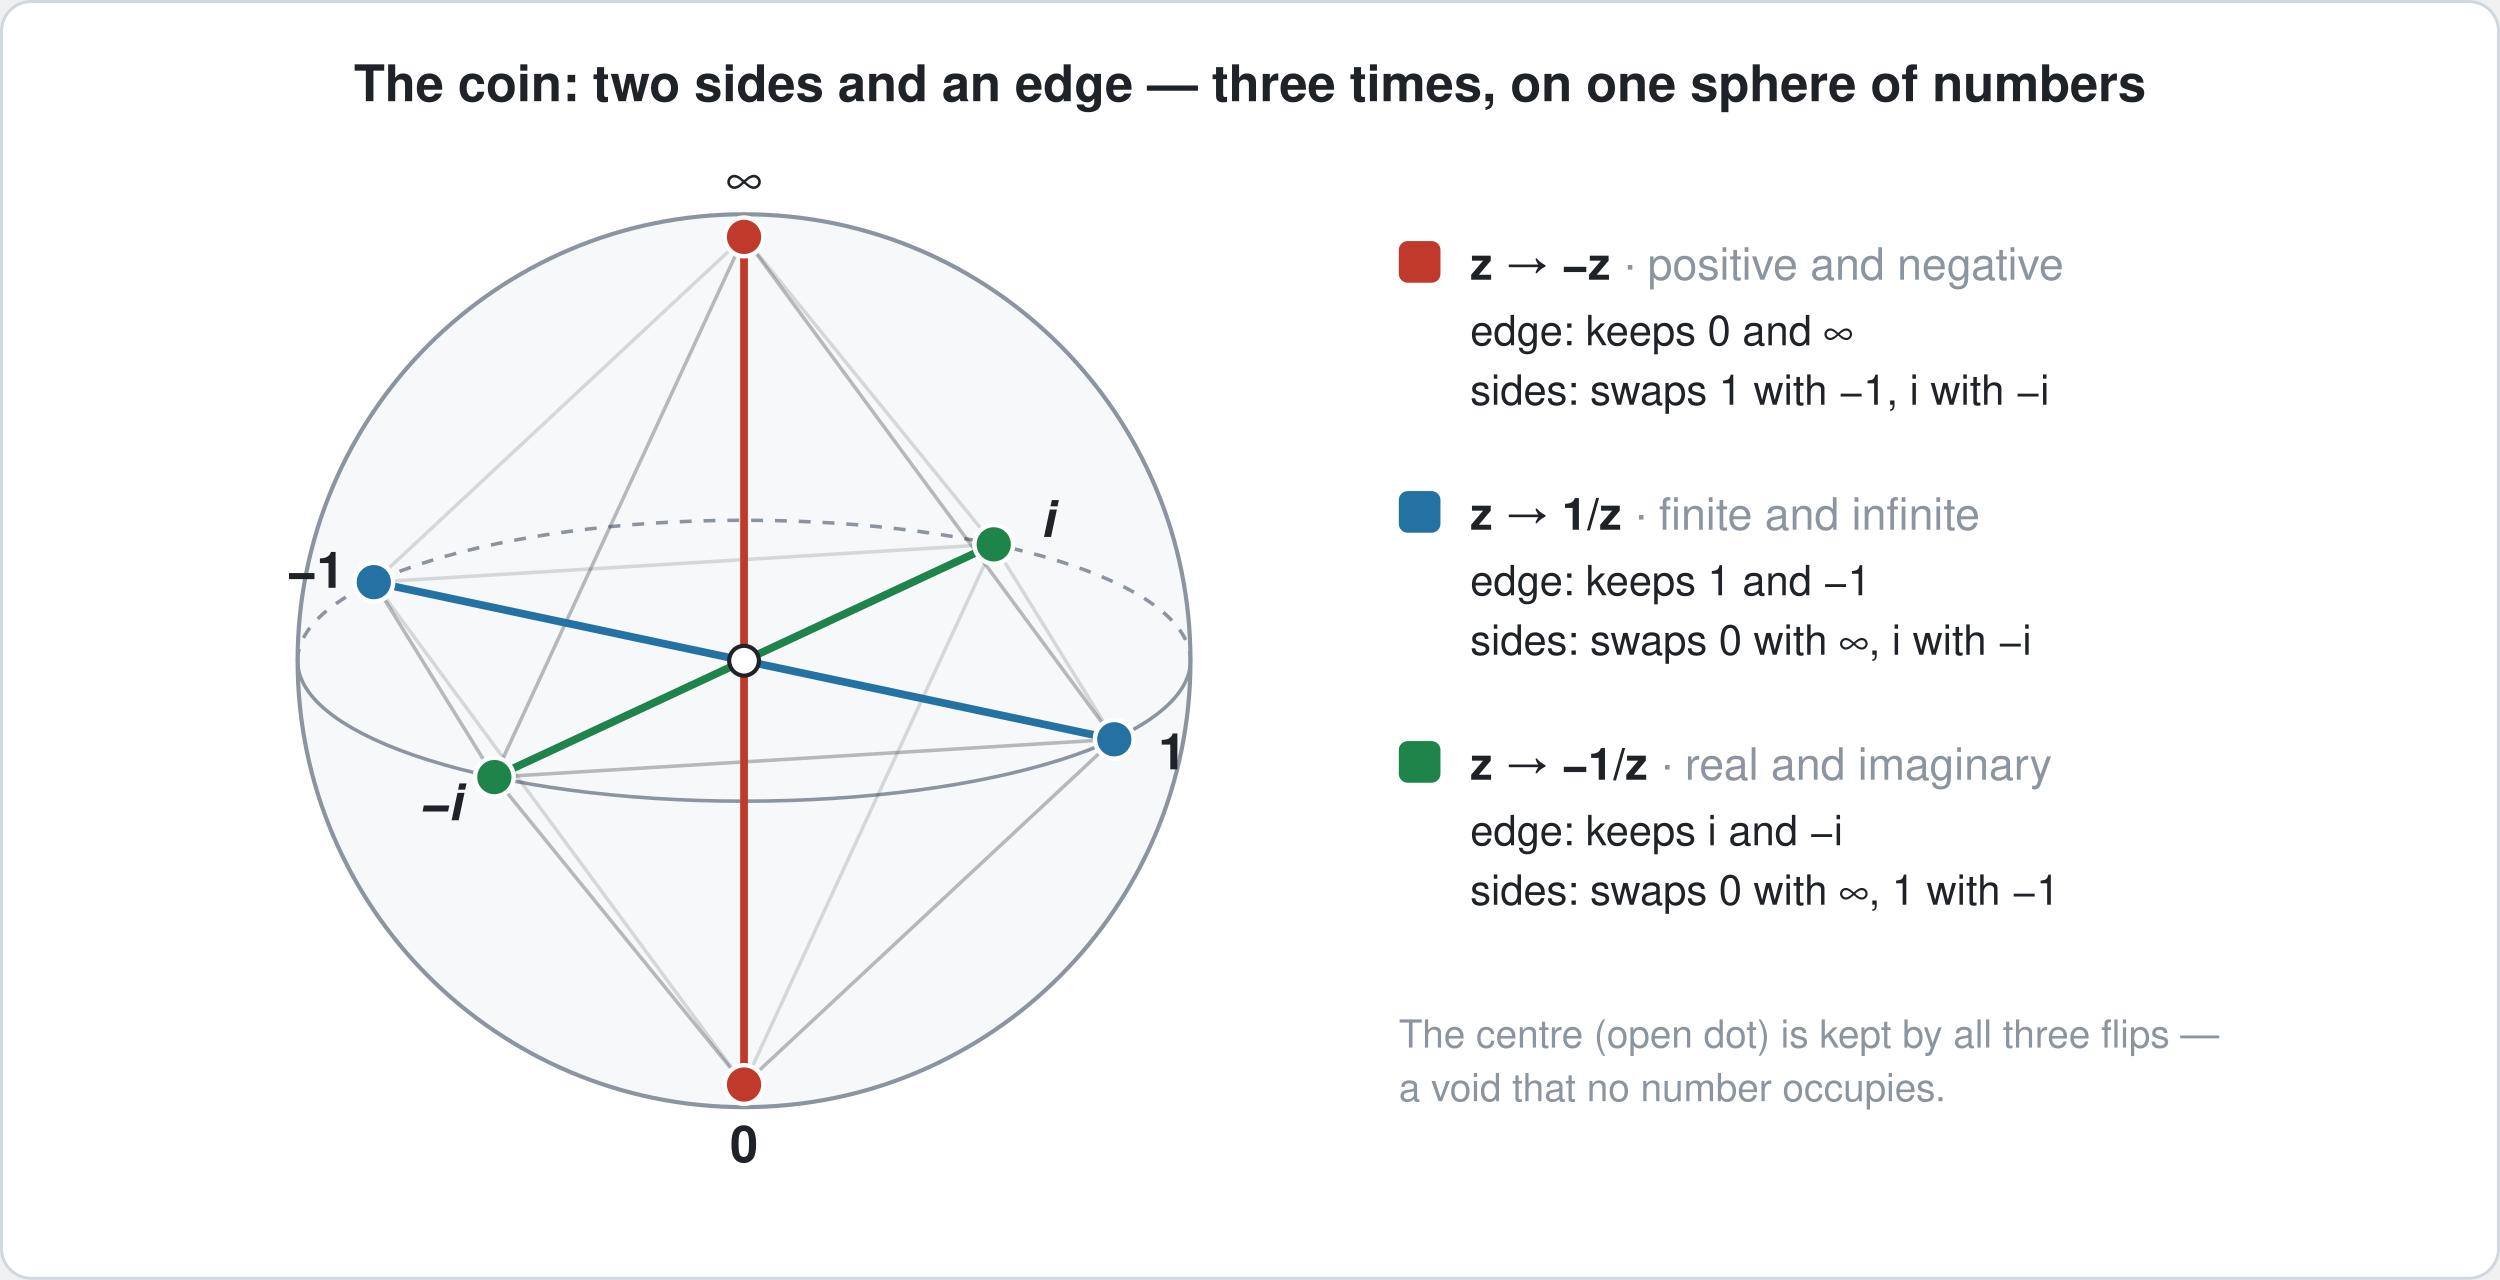
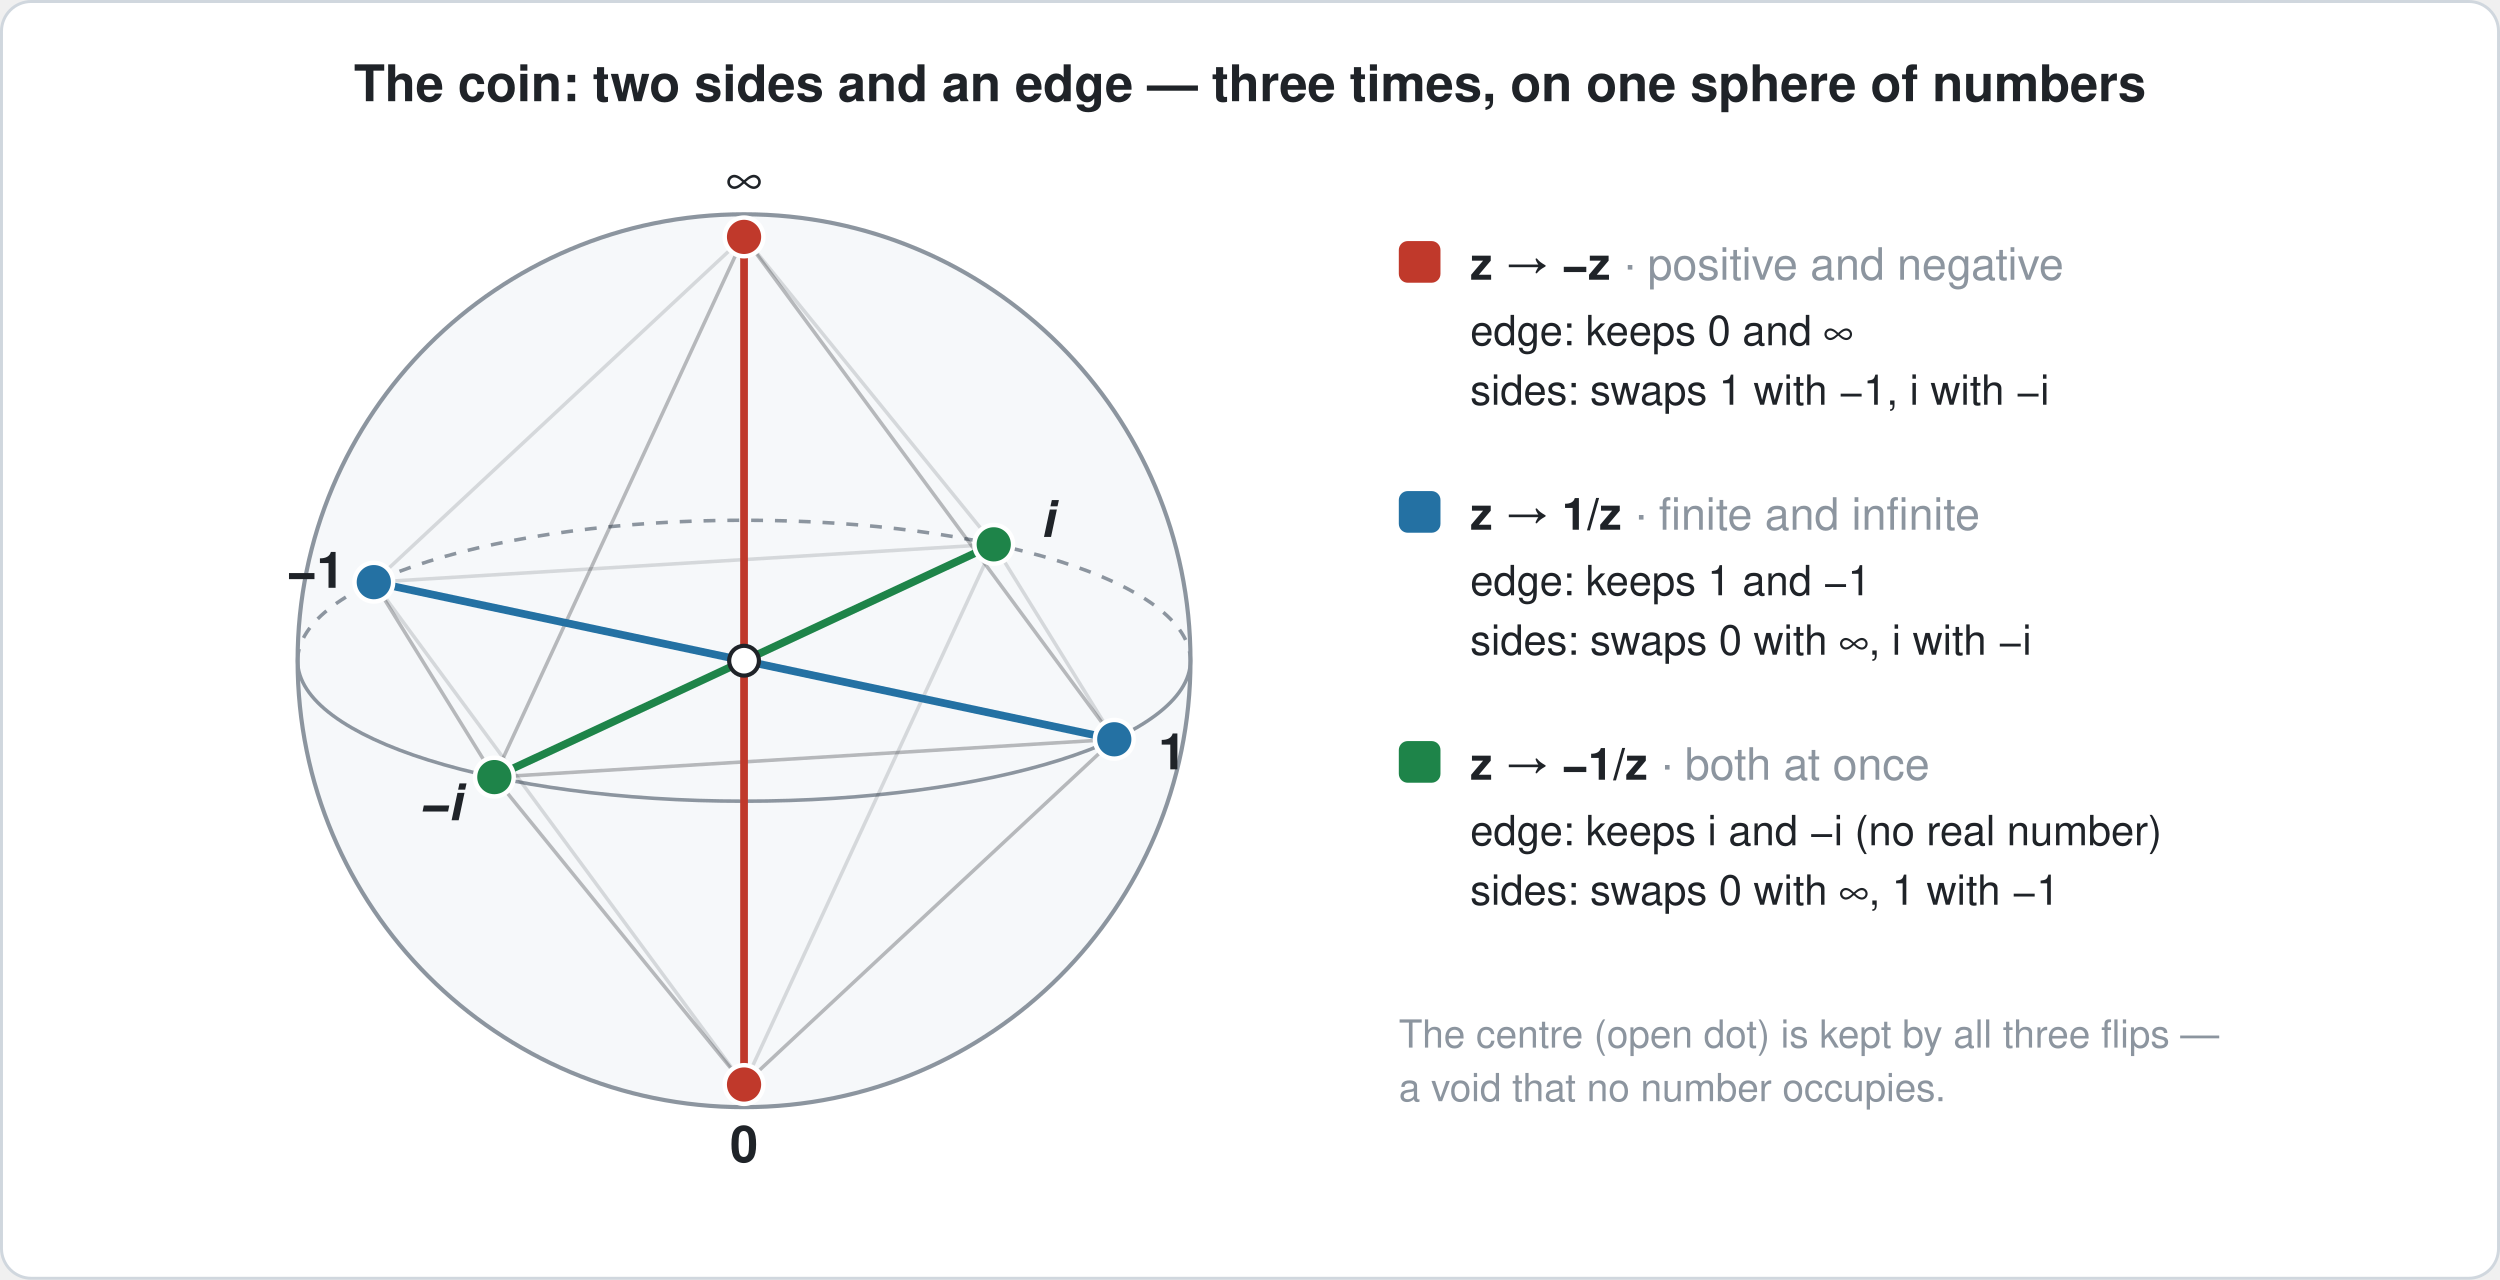
<svg xmlns="http://www.w3.org/2000/svg" width="840" height="430" viewBox="0 0 840 430">
  <rect x="0.5" y="0.5" width="839" height="429" rx="10" fill="#ffffff" stroke="#d0d7de" />
  <text x="420.0" y="34" text-anchor="middle" font-family="-apple-system, Segoe UI, Helvetica, Arial, sans-serif" font-size="17" font-weight="600" fill="#1f2328">The coin: two sides and an edge — three times, on one sphere of numbers</text>
  <circle cx="250" cy="222" r="150" fill="#f6f8fa" stroke="#8c959f" stroke-width="1.4" />
  <path d="M 100 222 A 150 47.2 0 0 0 400 222" fill="none" stroke="#8c959f" stroke-width="1.2" />
  <path d="M 100 222 A 150 47.2 0 0 1 400 222" fill="none" stroke="#8c959f" stroke-width="1.2" stroke-dasharray="4 4" />
  <line x1="250.0" y1="79.6" x2="374.4" y2="248.4" stroke="#1f2328" stroke-opacity="0.3" stroke-width="1.2" />
  <line x1="250.0" y1="79.6" x2="125.6" y2="195.6" stroke="#1f2328" stroke-opacity="0.15" stroke-width="1.2" />
  <line x1="250.0" y1="79.6" x2="333.9" y2="182.9" stroke="#1f2328" stroke-opacity="0.15" stroke-width="1.2" />
  <line x1="250.0" y1="79.6" x2="166.1" y2="261.1" stroke="#1f2328" stroke-opacity="0.3" stroke-width="1.2" />
  <line x1="250.0" y1="364.4" x2="374.4" y2="248.4" stroke="#1f2328" stroke-opacity="0.3" stroke-width="1.2" />
  <line x1="250.0" y1="364.4" x2="125.6" y2="195.6" stroke="#1f2328" stroke-opacity="0.15" stroke-width="1.2" />
  <line x1="250.0" y1="364.4" x2="333.9" y2="182.9" stroke="#1f2328" stroke-opacity="0.15" stroke-width="1.2" />
  <line x1="250.0" y1="364.4" x2="166.1" y2="261.1" stroke="#1f2328" stroke-opacity="0.3" stroke-width="1.2" />
  <line x1="374.4" y1="248.4" x2="333.9" y2="182.9" stroke="#1f2328" stroke-opacity="0.15" stroke-width="1.2" />
  <line x1="374.4" y1="248.4" x2="166.1" y2="261.1" stroke="#1f2328" stroke-opacity="0.3" stroke-width="1.2" />
  <line x1="125.6" y1="195.6" x2="333.9" y2="182.9" stroke="#1f2328" stroke-opacity="0.15" stroke-width="1.2" />
  <line x1="125.6" y1="195.6" x2="166.1" y2="261.1" stroke="#1f2328" stroke-opacity="0.3" stroke-width="1.2" />
  <line x1="250.0" y1="79.6" x2="250.0" y2="364.4" stroke="#c0392b" stroke-width="2.6" stroke-linecap="round" />
  <circle cx="250.0" cy="79.6" r="6.5" fill="#c0392b" stroke="white" stroke-width="1.5" />
  <circle cx="250.0" cy="364.4" r="6.5" fill="#c0392b" stroke="white" stroke-width="1.5" />
  <line x1="125.6" y1="195.6" x2="374.4" y2="248.4" stroke="#2471a3" stroke-width="2.6" stroke-linecap="round" />
  <circle cx="125.6" cy="195.6" r="6.5" fill="#2471a3" stroke="white" stroke-width="1.5" />
  <circle cx="374.4" cy="248.4" r="6.5" fill="#2471a3" stroke="white" stroke-width="1.5" />
  <line x1="166.1" y1="261.1" x2="333.9" y2="182.9" stroke="#1e8449" stroke-width="2.6" stroke-linecap="round" />
  <circle cx="166.1" cy="261.1" r="6.5" fill="#1e8449" stroke="white" stroke-width="1.5" />
  <circle cx="333.9" cy="182.9" r="6.5" fill="#1e8449" stroke="white" stroke-width="1.5" />
  <text x="250.0" y="65.6" text-anchor="middle" font-family="-apple-system, Segoe UI, Helvetica, Arial, sans-serif" font-size="17" font-style="normal" font-weight="600" fill="#1f2328">∞</text>
  <text x="250.0" y="390.4" text-anchor="middle" font-family="-apple-system, Segoe UI, Helvetica, Arial, sans-serif" font-size="17" font-style="normal" font-weight="600" fill="#1f2328">0</text>
  <text x="393.9" y="258.5" text-anchor="middle" font-family="-apple-system, Segoe UI, Helvetica, Arial, sans-serif" font-size="17" font-style="normal" font-weight="600" fill="#1f2328">1</text>
  <text x="106.1" y="197.5" text-anchor="middle" font-family="-apple-system, Segoe UI, Helvetica, Arial, sans-serif" font-size="17" font-style="normal" font-weight="600" fill="#1f2328">−1</text>
  <text x="352.0" y="180.4" text-anchor="middle" font-family="-apple-system, Segoe UI, Helvetica, Arial, sans-serif" font-size="17" font-style="italic" font-weight="600" fill="#1f2328">i</text>
  <text x="148.0" y="275.6" text-anchor="middle" font-family="-apple-system, Segoe UI, Helvetica, Arial, sans-serif" font-size="17" font-style="italic" font-weight="600" fill="#1f2328">−i</text>
  <circle cx="250" cy="222" r="5" fill="white" stroke="#1f2328" stroke-width="1.4" />
  <rect x="470" y="81" width="14" height="14" rx="3" fill="#c0392b" />
  <text x="494" y="94" font-family="-apple-system, Segoe UI, Helvetica, Arial, sans-serif" font-size="15" font-weight="600" fill="#1f2328">z → −z   <tspan font-weight="400" fill="#8c959f">· positive and negative</tspan>
  </text>
  <text x="494" y="116" font-family="-apple-system, Segoe UI, Helvetica, Arial, sans-serif" font-size="14" fill="#1f2328">edge: keeps 0 and ∞</text>
  <text x="494" y="136" font-family="-apple-system, Segoe UI, Helvetica, Arial, sans-serif" font-size="14" fill="#1f2328">sides: swaps 1 with −1, i with −i</text>
  <rect x="470" y="165" width="14" height="14" rx="3" fill="#2471a3" />
  <text x="494" y="178" font-family="-apple-system, Segoe UI, Helvetica, Arial, sans-serif" font-size="15" font-weight="600" fill="#1f2328">z → 1/z   <tspan font-weight="400" fill="#8c959f">· finite and infinite</tspan>
  </text>
  <text x="494" y="200" font-family="-apple-system, Segoe UI, Helvetica, Arial, sans-serif" font-size="14" fill="#1f2328">edge: keeps 1 and −1</text>
  <text x="494" y="220" font-family="-apple-system, Segoe UI, Helvetica, Arial, sans-serif" font-size="14" fill="#1f2328">sides: swaps 0 with ∞, i with −i</text>
  <rect x="470" y="249" width="14" height="14" rx="3" fill="#1e8449" />
-   <text x="494" y="262" font-family="-apple-system, Segoe UI, Helvetica, Arial, sans-serif" font-size="15" font-weight="600" fill="#1f2328">z → −1/z   <tspan font-weight="400" fill="#8c959f">· real and imaginary</tspan>
+   <text x="494" y="262" font-family="-apple-system, Segoe UI, Helvetica, Arial, sans-serif" font-size="15" font-weight="600" fill="#1f2328">z → −1/z   <tspan font-weight="400" fill="#8c959f">· both at once</tspan>
  </text>
-   <text x="494" y="284" font-family="-apple-system, Segoe UI, Helvetica, Arial, sans-serif" font-size="14" fill="#1f2328">edge: keeps i and −i</text>
+   <text x="494" y="284" font-family="-apple-system, Segoe UI, Helvetica, Arial, sans-serif" font-size="14" fill="#1f2328">edge: keeps i and −i (no real number)</text>
  <text x="494" y="304" font-family="-apple-system, Segoe UI, Helvetica, Arial, sans-serif" font-size="14" fill="#1f2328">sides: swaps 0 with ∞, 1 with −1</text>
  <text x="470" y="352" font-family="-apple-system, Segoe UI, Helvetica, Arial, sans-serif" font-size="13" fill="#8c959f">The centre (open dot) is kept by all three flips —</text>
  <text x="470" y="370" font-family="-apple-system, Segoe UI, Helvetica, Arial, sans-serif" font-size="13" fill="#8c959f">a void that no number occupies.</text>
</svg>
